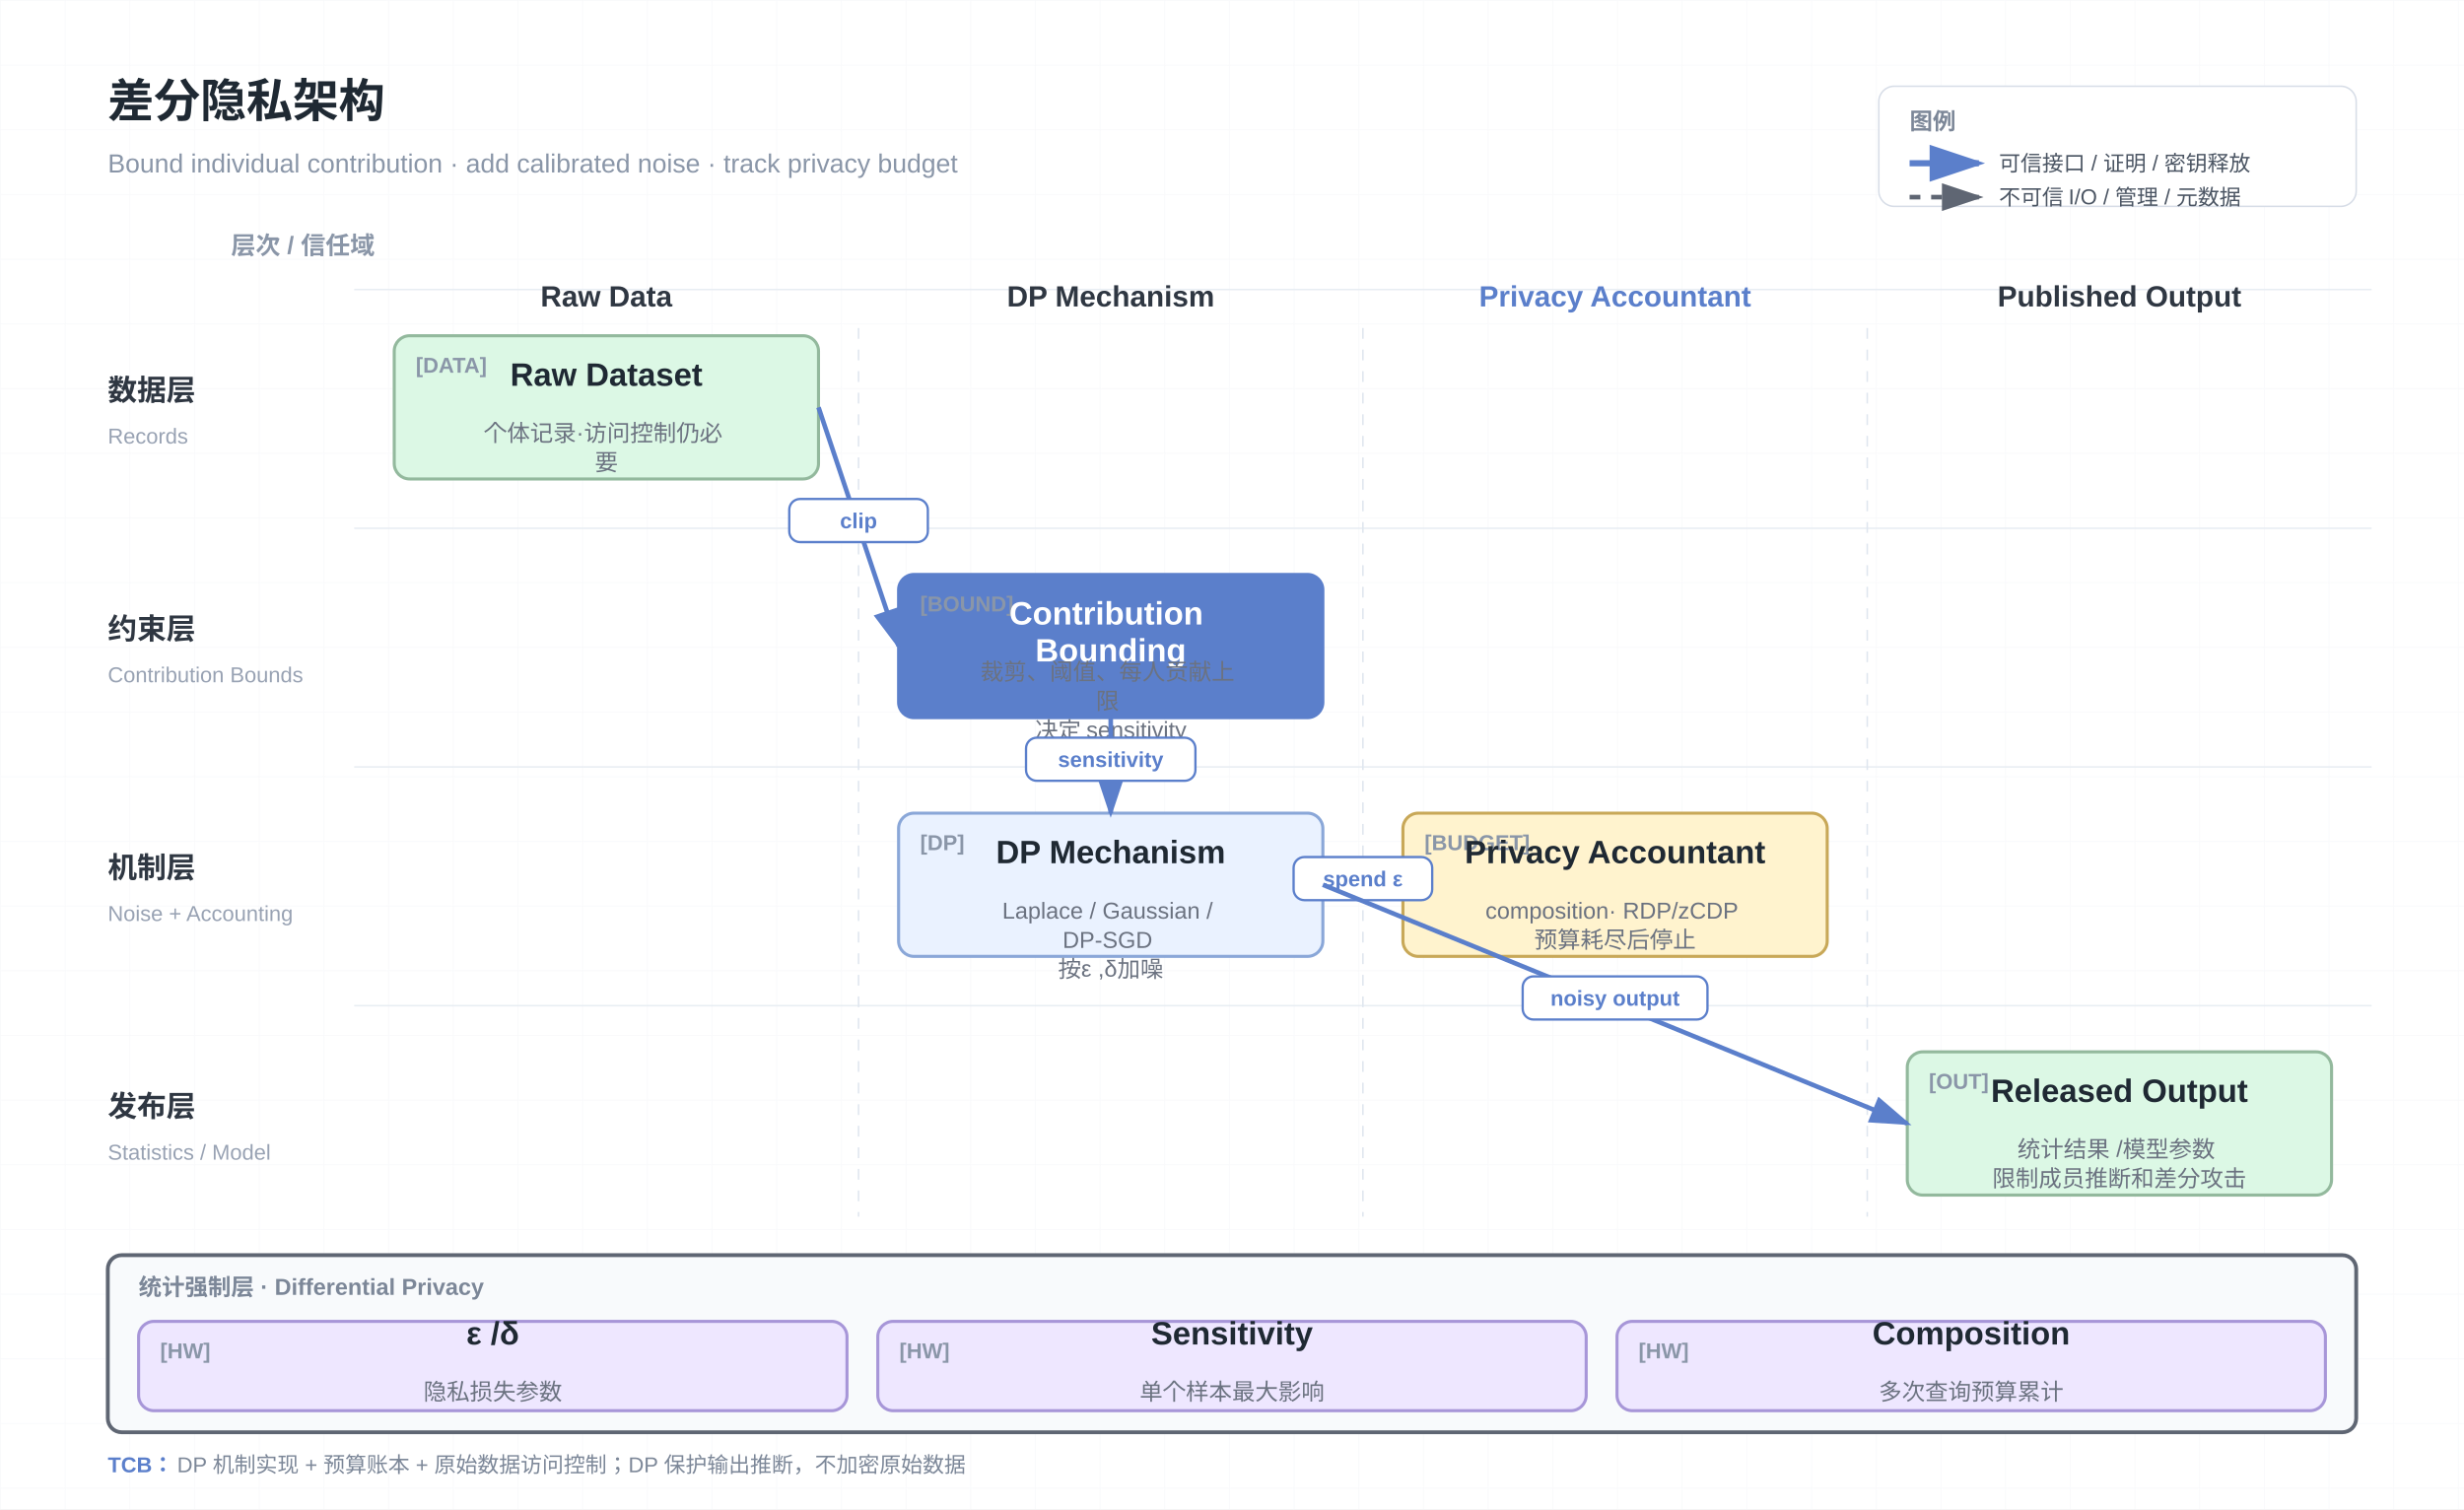
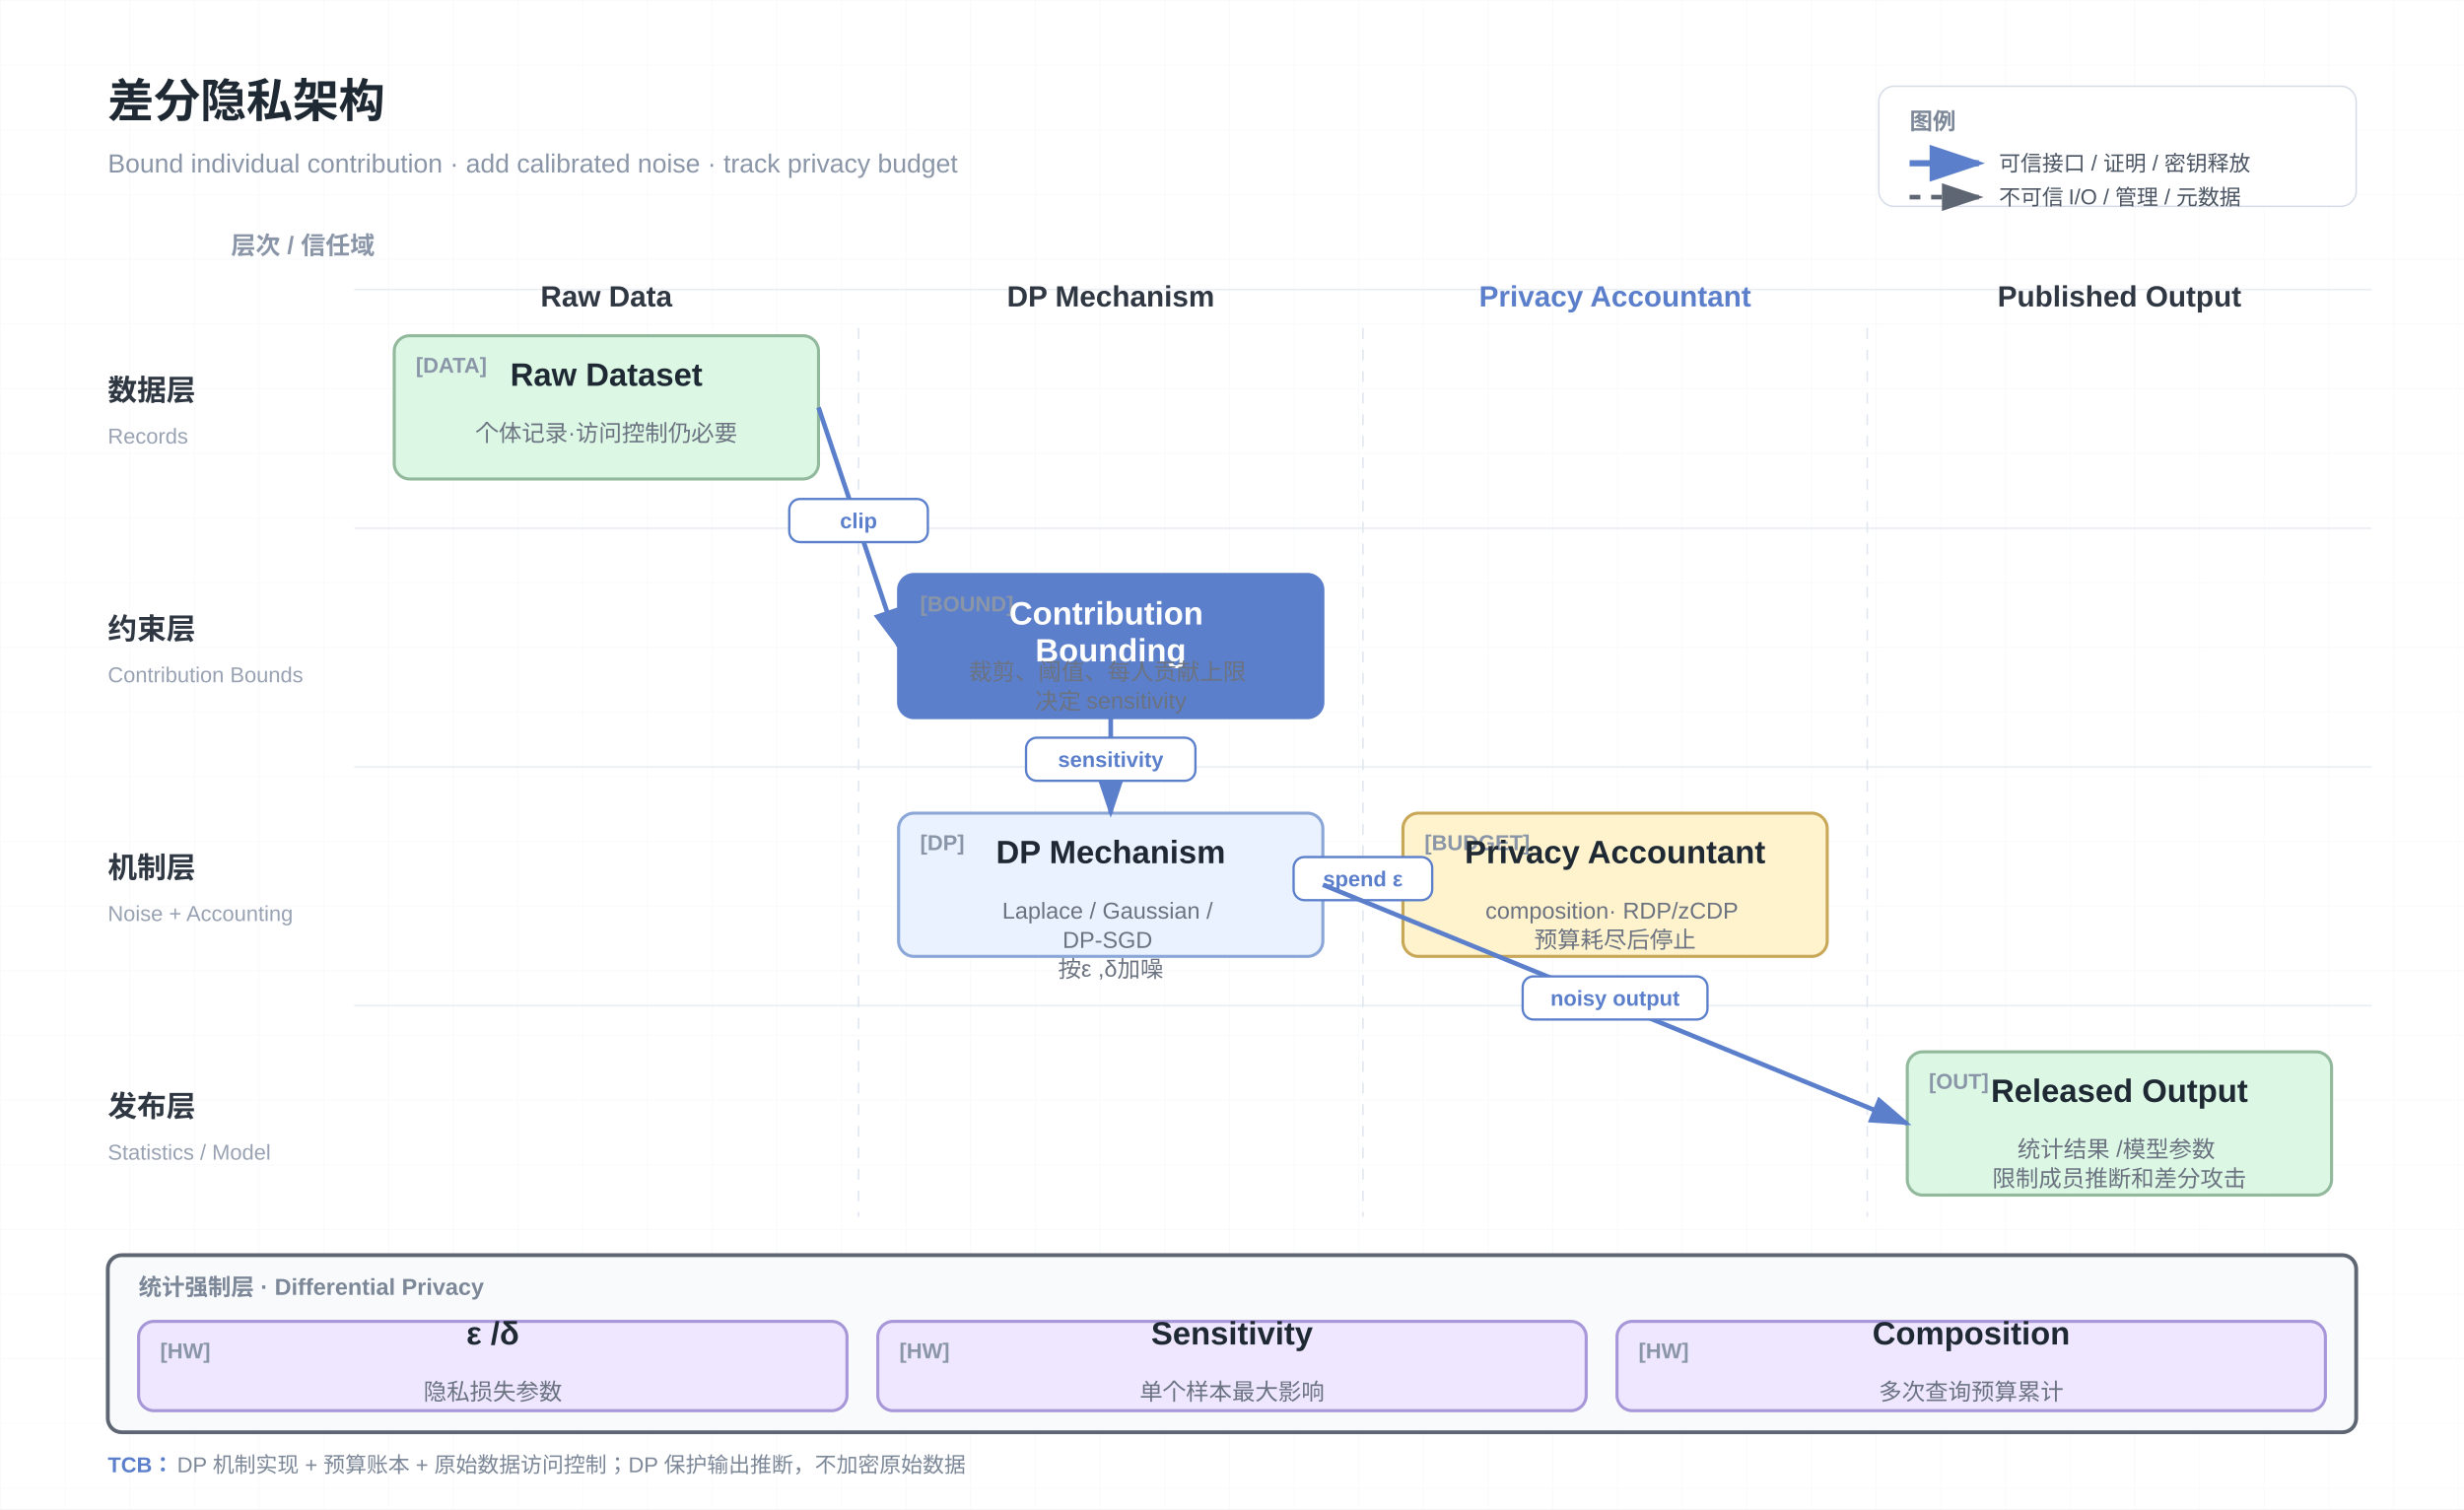
<svg xmlns="http://www.w3.org/2000/svg" width="1600" height="980" viewBox="0 0 1600 980">
  <defs>
    <marker id="arrowBlue" markerWidth="10" markerHeight="10" refX="8" refY="3" orient="auto" markerUnits="strokeWidth">
      <path d="M0,0 L0,6 L9,3 z" fill="#5b7fcb" />
    </marker>
    <marker id="arrowGray" markerWidth="10" markerHeight="10" refX="8" refY="3" orient="auto" markerUnits="strokeWidth">
      <path d="M0,0 L0,6 L9,3 z" fill="#5f6673" />
    </marker>
    <pattern id="grid" width="42" height="42" patternUnits="userSpaceOnUse">
      <path d="M42 0H0V42" fill="none" stroke="#f2f4f7" stroke-width="1" />
    </pattern>
  </defs>
  <rect width="1600" height="980" fill="#ffffff" />
  <rect width="1600" height="980" fill="url(#grid)" opacity="0.55" />
  <style>text{font-family:-apple-system,BlinkMacSystemFont,'Segoe UI','PingFang SC','Microsoft YaHei',Arial,sans-serif;}</style>
  <text x="70" y="76" font-size="30" font-weight="800" fill="#1f2933">差分隐私架构</text>
  <text x="70" y="112" font-size="17" fill="#8a96a8">Bound individual contribution · add calibrated noise · track privacy budget</text>
  <rect x="1220" y="56" width="310" height="78" rx="10" fill="#ffffff" stroke="#d7dde7" />
  <text x="1240" y="84" font-size="15" fill="#7c8798" font-weight="700">图例</text>
  <line x1="1240" y1="106" x2="1285" y2="106" stroke="#5b7fcb" stroke-width="4" marker-end="url(#arrowBlue)" />
  <text x="1298" y="111" font-size="14" fill="#4b5563">可信接口 / 证明 / 密钥释放</text>
  <line x1="1240" y1="128" x2="1285" y2="128" stroke="#5f6673" stroke-width="3" stroke-dasharray="7 7" marker-end="url(#arrowGray)" />
  <text x="1298" y="133" font-size="14" fill="#4b5563">不可信 I/O / 管理 / 元数据</text>
  <text x="150" y="165" font-size="16" fill="#8a96a8" font-weight="700">层次 / 信任域</text>
  <line x1="230" y1="188" x2="1540" y2="188" stroke="#e8edf3" />
  <text x="70" y="260" text-anchor="start" font-size="19" font-weight="800" fill="#2f3742">
    <tspan x="70" dy="0">数据层</tspan>
  </text>
  <text x="70" y="288" text-anchor="start" font-size="14" font-weight="500" fill="#98a2b3">
    <tspan x="70" dy="0">Records</tspan>
  </text>
  <line x1="230" y1="343" x2="1540" y2="343" stroke="#e8edf3" />
  <text x="70" y="415" text-anchor="start" font-size="19" font-weight="800" fill="#2f3742">
    <tspan x="70" dy="0">约束层</tspan>
  </text>
  <text x="70" y="443" text-anchor="start" font-size="14" font-weight="500" fill="#98a2b3">
    <tspan x="70" dy="0">Contribution Bounds</tspan>
  </text>
  <line x1="230" y1="498" x2="1540" y2="498" stroke="#e8edf3" />
  <text x="70" y="570" text-anchor="start" font-size="19" font-weight="800" fill="#2f3742">
    <tspan x="70" dy="0">机制层</tspan>
  </text>
  <text x="70" y="598" text-anchor="start" font-size="14" font-weight="500" fill="#98a2b3">
    <tspan x="70" dy="0">Noise + Accounting</tspan>
  </text>
  <line x1="230" y1="653" x2="1540" y2="653" stroke="#e8edf3" />
  <text x="70" y="725" text-anchor="start" font-size="19" font-weight="800" fill="#2f3742">
    <tspan x="70" dy="0">发布层</tspan>
  </text>
  <text x="70" y="753" text-anchor="start" font-size="14" font-weight="500" fill="#98a2b3">
    <tspan x="70" dy="0">Statistics / Model</tspan>
  </text>
  <text x="393.75" y="199" text-anchor="middle" font-size="19" font-weight="800" fill="#2f3742">Raw Data</text>
  <text x="721.25" y="199" text-anchor="middle" font-size="19" font-weight="800" fill="#2f3742">DP Mechanism</text>
  <line x1="557.5" y1="213" x2="557.5" y2="790" stroke="#dfe6ef" stroke-width="1" stroke-dasharray="7 7" />
  <text x="1048.75" y="199" text-anchor="middle" font-size="19" font-weight="800" fill="#5b7fcb">Privacy Accountant</text>
  <line x1="885.0" y1="213" x2="885.0" y2="790" stroke="#dfe6ef" stroke-width="1" stroke-dasharray="7 7" />
  <text x="1376.25" y="199" text-anchor="middle" font-size="19" font-weight="800" fill="#2f3742">Published Output</text>
  <line x1="1212.5" y1="213" x2="1212.5" y2="790" stroke="#dfe6ef" stroke-width="1" stroke-dasharray="7 7" />
  <rect x="256.0" y="218" width="275.5" height="93" rx="10" fill="#dcf8e5" stroke="#93b99d" stroke-width="2" />
  <text x="270.0" y="242" font-size="14" fill="#8a96a8" font-weight="600">[DATA]</text>
  <text x="393.75" y="250.5" text-anchor="middle" font-size="21" font-weight="700" fill="#1f2933">
    <tspan x="393.75" dy="0">Raw Dataset</tspan>
  </text>
  <text x="393.75" y="286.5" text-anchor="middle" font-size="15" font-weight="500" fill="#6b7280">
-     <tspan x="393.75" dy="0">个体记录·访问控制仍必</tspan>
-     <tspan x="393.75" dy="19">要</tspan>
+     <tspan x="393.75" dy="0">个体记录·访问控制仍必要</tspan>
  </text>
  <rect x="583.5" y="373" width="275.5" height="93" rx="10" fill="#5b7fcb" stroke="#5b7fcb" stroke-width="2" />
  <text x="597.5" y="397" font-size="14" fill="#8a96a8" font-weight="600">[BOUND]</text>
  <text x="721.25" y="405.5" text-anchor="middle" font-size="21" font-weight="700" fill="#ffffff">
    <tspan x="721.25" dy="0">Contribution</tspan>
    <tspan x="721.25" dy="24">Bounding</tspan>
  </text>
  <text x="721.25" y="441.5" text-anchor="middle" font-size="15" font-weight="500" fill="#6b7280">
-     <tspan x="721.25" dy="0">裁剪、阈值、每人贡献上</tspan>
-     <tspan x="721.25" dy="19">限</tspan>
+     <tspan x="721.25" dy="0">裁剪、阈值、每人贡献上限</tspan>
    <tspan x="721.25" dy="19">决定 sensitivity</tspan>
  </text>
  <rect x="583.5" y="528" width="275.5" height="93" rx="10" fill="#eaf2ff" stroke="#8aa7d8" stroke-width="2" />
  <text x="597.5" y="552" font-size="14" fill="#8a96a8" font-weight="600">[DP]</text>
  <text x="721.25" y="560.5" text-anchor="middle" font-size="21" font-weight="700" fill="#1f2933">
    <tspan x="721.25" dy="0">DP Mechanism</tspan>
  </text>
  <text x="721.25" y="596.5" text-anchor="middle" font-size="15" font-weight="500" fill="#6b7280">
    <tspan x="721.25" dy="0">Laplace / Gaussian /</tspan>
    <tspan x="721.25" dy="19">DP-SGD</tspan>
    <tspan x="721.25" dy="19">按ε ,δ加噪</tspan>
  </text>
  <rect x="911.0" y="528" width="275.5" height="93" rx="10" fill="#fff3ce" stroke="#c8a858" stroke-width="2" />
  <text x="925.0" y="552" font-size="14" fill="#8a96a8" font-weight="600">[BUDGET]</text>
  <text x="1048.75" y="560.5" text-anchor="middle" font-size="21" font-weight="700" fill="#1f2933">
    <tspan x="1048.75" dy="0">Privacy Accountant</tspan>
  </text>
  <text x="1048.75" y="596.5" text-anchor="middle" font-size="15" font-weight="500" fill="#6b7280">
    <tspan x="1048.75" dy="0">composition· RDP/zCDP</tspan>
    <tspan x="1048.75" dy="19">预算耗尽后停止</tspan>
  </text>
  <rect x="1238.5" y="683" width="275.5" height="93" rx="10" fill="#dcf8e5" stroke="#93b99d" stroke-width="2" />
  <text x="1252.5" y="707" font-size="14" fill="#8a96a8" font-weight="600">[OUT]</text>
  <text x="1376.25" y="715.5" text-anchor="middle" font-size="21" font-weight="700" fill="#1f2933">
    <tspan x="1376.25" dy="0">Released Output</tspan>
  </text>
  <text x="1376.25" y="751.5" text-anchor="middle" font-size="15" font-weight="500" fill="#6b7280">
    <tspan x="1376.25" dy="0">统计结果 /模型参数</tspan>
    <tspan x="1376.25" dy="19">限制成员推断和差分攻击</tspan>
  </text>
  <line x1="531.5" y1="264.5" x2="583.5" y2="419.5" stroke="#5b7fcb" stroke-width="3" marker-end="url(#arrowBlue)" />
  <rect x="512.5" y="324.0" width="90" height="28" rx="7" fill="white" stroke="#5b7fcb" stroke-width="1.5" />
  <text x="557.5" y="343.0" text-anchor="middle" font-size="14" fill="#5b7fcb" font-weight="700">clip</text>
  <line x1="721.25" y1="466" x2="721.25" y2="528" stroke="#5b7fcb" stroke-width="3" marker-end="url(#arrowBlue)" />
  <rect x="666.25" y="479.0" width="110" height="28" rx="7" fill="white" stroke="#5b7fcb" stroke-width="1.5" />
  <text x="721.25" y="498.0" text-anchor="middle" font-size="14" fill="#5b7fcb" font-weight="700">sensitivity</text>
  <line x1="859.0" y1="574.5" x2="911.0" y2="574.5" stroke="#5b7fcb" stroke-width="3" marker-end="url(#arrowBlue)" />
  <rect x="840.0" y="556.5" width="90" height="28" rx="7" fill="white" stroke="#5b7fcb" stroke-width="1.5" />
  <text x="885.0" y="575.5" text-anchor="middle" font-size="14" fill="#5b7fcb" font-weight="700">spend ε</text>
  <line x1="859.0" y1="574.5" x2="1238.5" y2="729.5" stroke="#5b7fcb" stroke-width="3" marker-end="url(#arrowBlue)" />
  <rect x="988.75" y="634.0" width="120" height="28" rx="7" fill="white" stroke="#5b7fcb" stroke-width="1.5" />
  <text x="1048.75" y="653.0" text-anchor="middle" font-size="14" fill="#5b7fcb" font-weight="700">noisy output</text>
  <rect x="70" y="815" width="1460" height="115" rx="9" fill="#f8fafc" stroke="#5f6673" stroke-width="2.5" />
  <text x="90" y="841" font-size="15" fill="#7c8798" font-weight="800">统计强制层 · Differential Privacy</text>
  <rect x="90.0" y="858" width="460.0" height="58" rx="10" fill="#eee7ff" stroke="#a796d8" stroke-width="2" />
  <text x="104.0" y="882" font-size="14" fill="#8a96a8" font-weight="600">[HW]</text>
  <text x="320.0" y="873.0" text-anchor="middle" font-size="21" font-weight="700" fill="#1f2933">
    <tspan x="320.0" dy="0">ε /δ</tspan>
  </text>
  <text x="320.0" y="909.0" text-anchor="middle" font-size="15" font-weight="500" fill="#6b7280">
    <tspan x="320.0" dy="0">隐私损失参数</tspan>
  </text>
  <rect x="570.0" y="858" width="460.0" height="58" rx="10" fill="#eee7ff" stroke="#a796d8" stroke-width="2" />
  <text x="584.0" y="882" font-size="14" fill="#8a96a8" font-weight="600">[HW]</text>
  <text x="800.0" y="873.0" text-anchor="middle" font-size="21" font-weight="700" fill="#1f2933">
    <tspan x="800.0" dy="0">Sensitivity</tspan>
  </text>
  <text x="800.0" y="909.0" text-anchor="middle" font-size="15" font-weight="500" fill="#6b7280">
    <tspan x="800.0" dy="0">单个样本最大影响</tspan>
  </text>
  <rect x="1050.0" y="858" width="460.0" height="58" rx="10" fill="#eee7ff" stroke="#a796d8" stroke-width="2" />
  <text x="1064.0" y="882" font-size="14" fill="#8a96a8" font-weight="600">[HW]</text>
  <text x="1280.0" y="873.0" text-anchor="middle" font-size="21" font-weight="700" fill="#1f2933">
    <tspan x="1280.0" dy="0">Composition</tspan>
  </text>
  <text x="1280.0" y="909.0" text-anchor="middle" font-size="15" font-weight="500" fill="#6b7280">
    <tspan x="1280.0" dy="0">多次查询预算累计</tspan>
  </text>
  <text x="70" y="956" font-size="14" fill="#5b7fcb" font-weight="800">TCB：</text>
  <text x="115" y="956" font-size="14" fill="#7c8798">DP 机制实现 + 预算账本 + 原始数据访问控制；DP 保护输出推断，不加密原始数据</text>
</svg>
